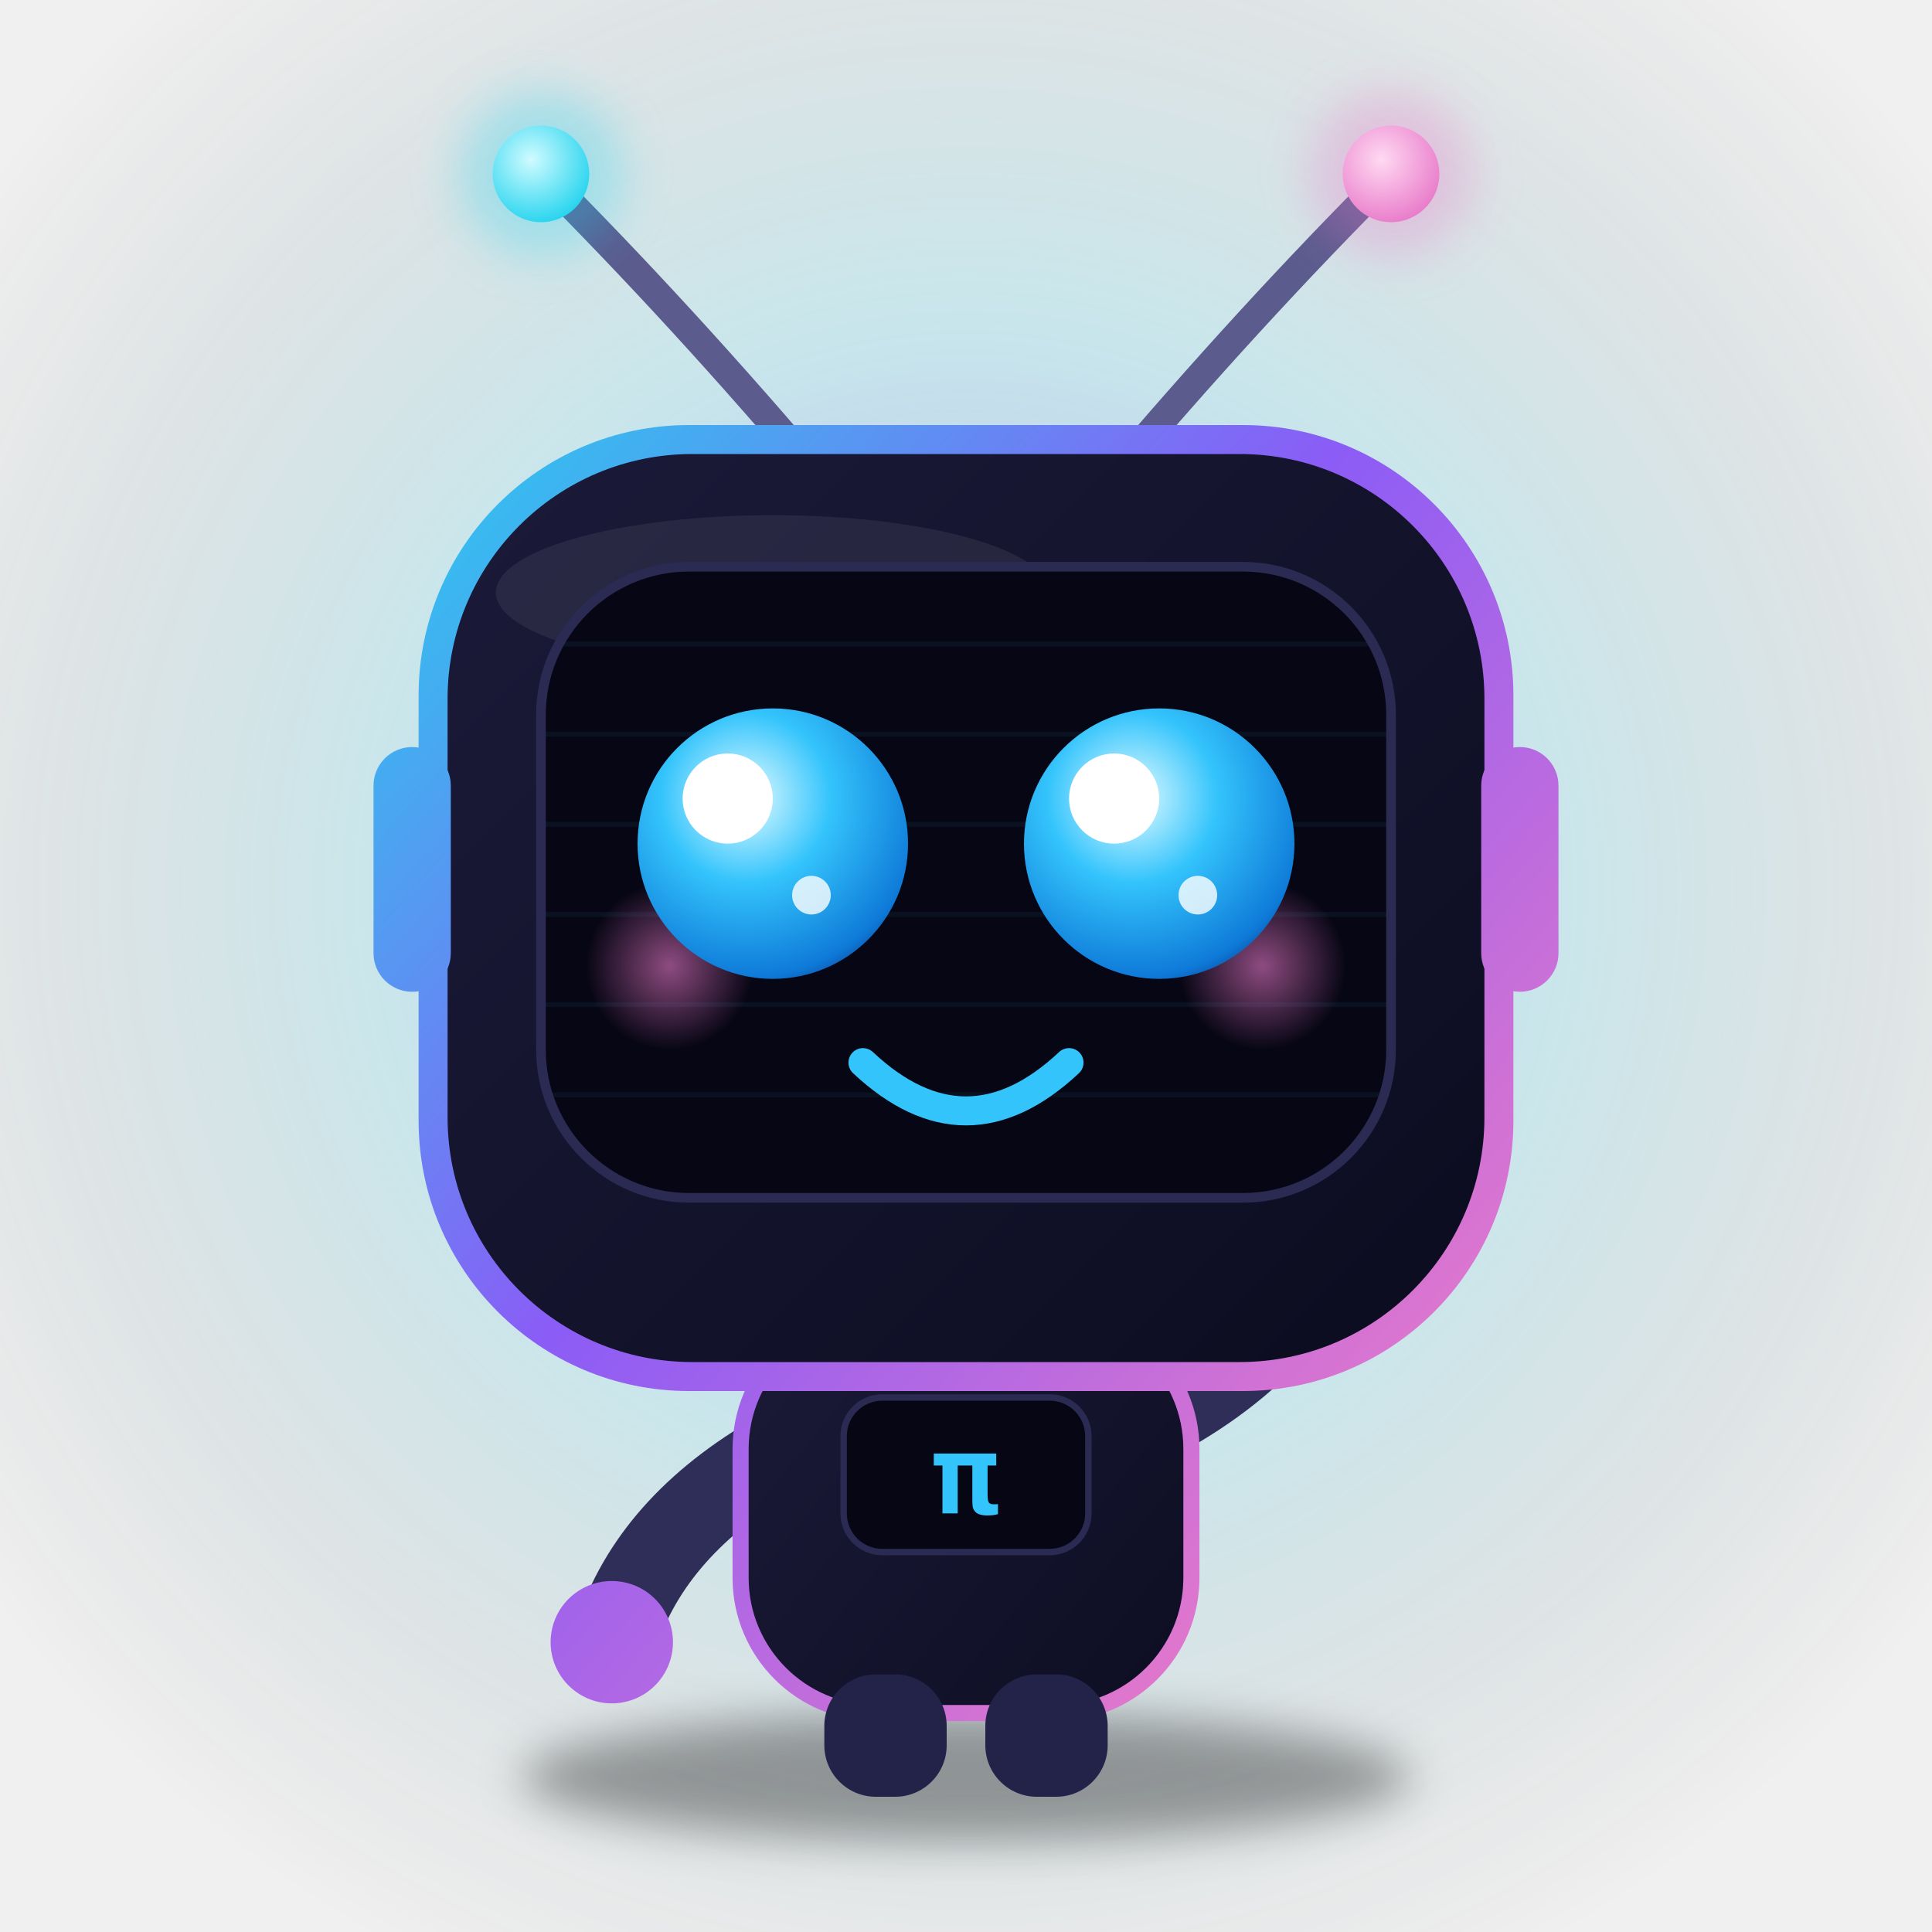
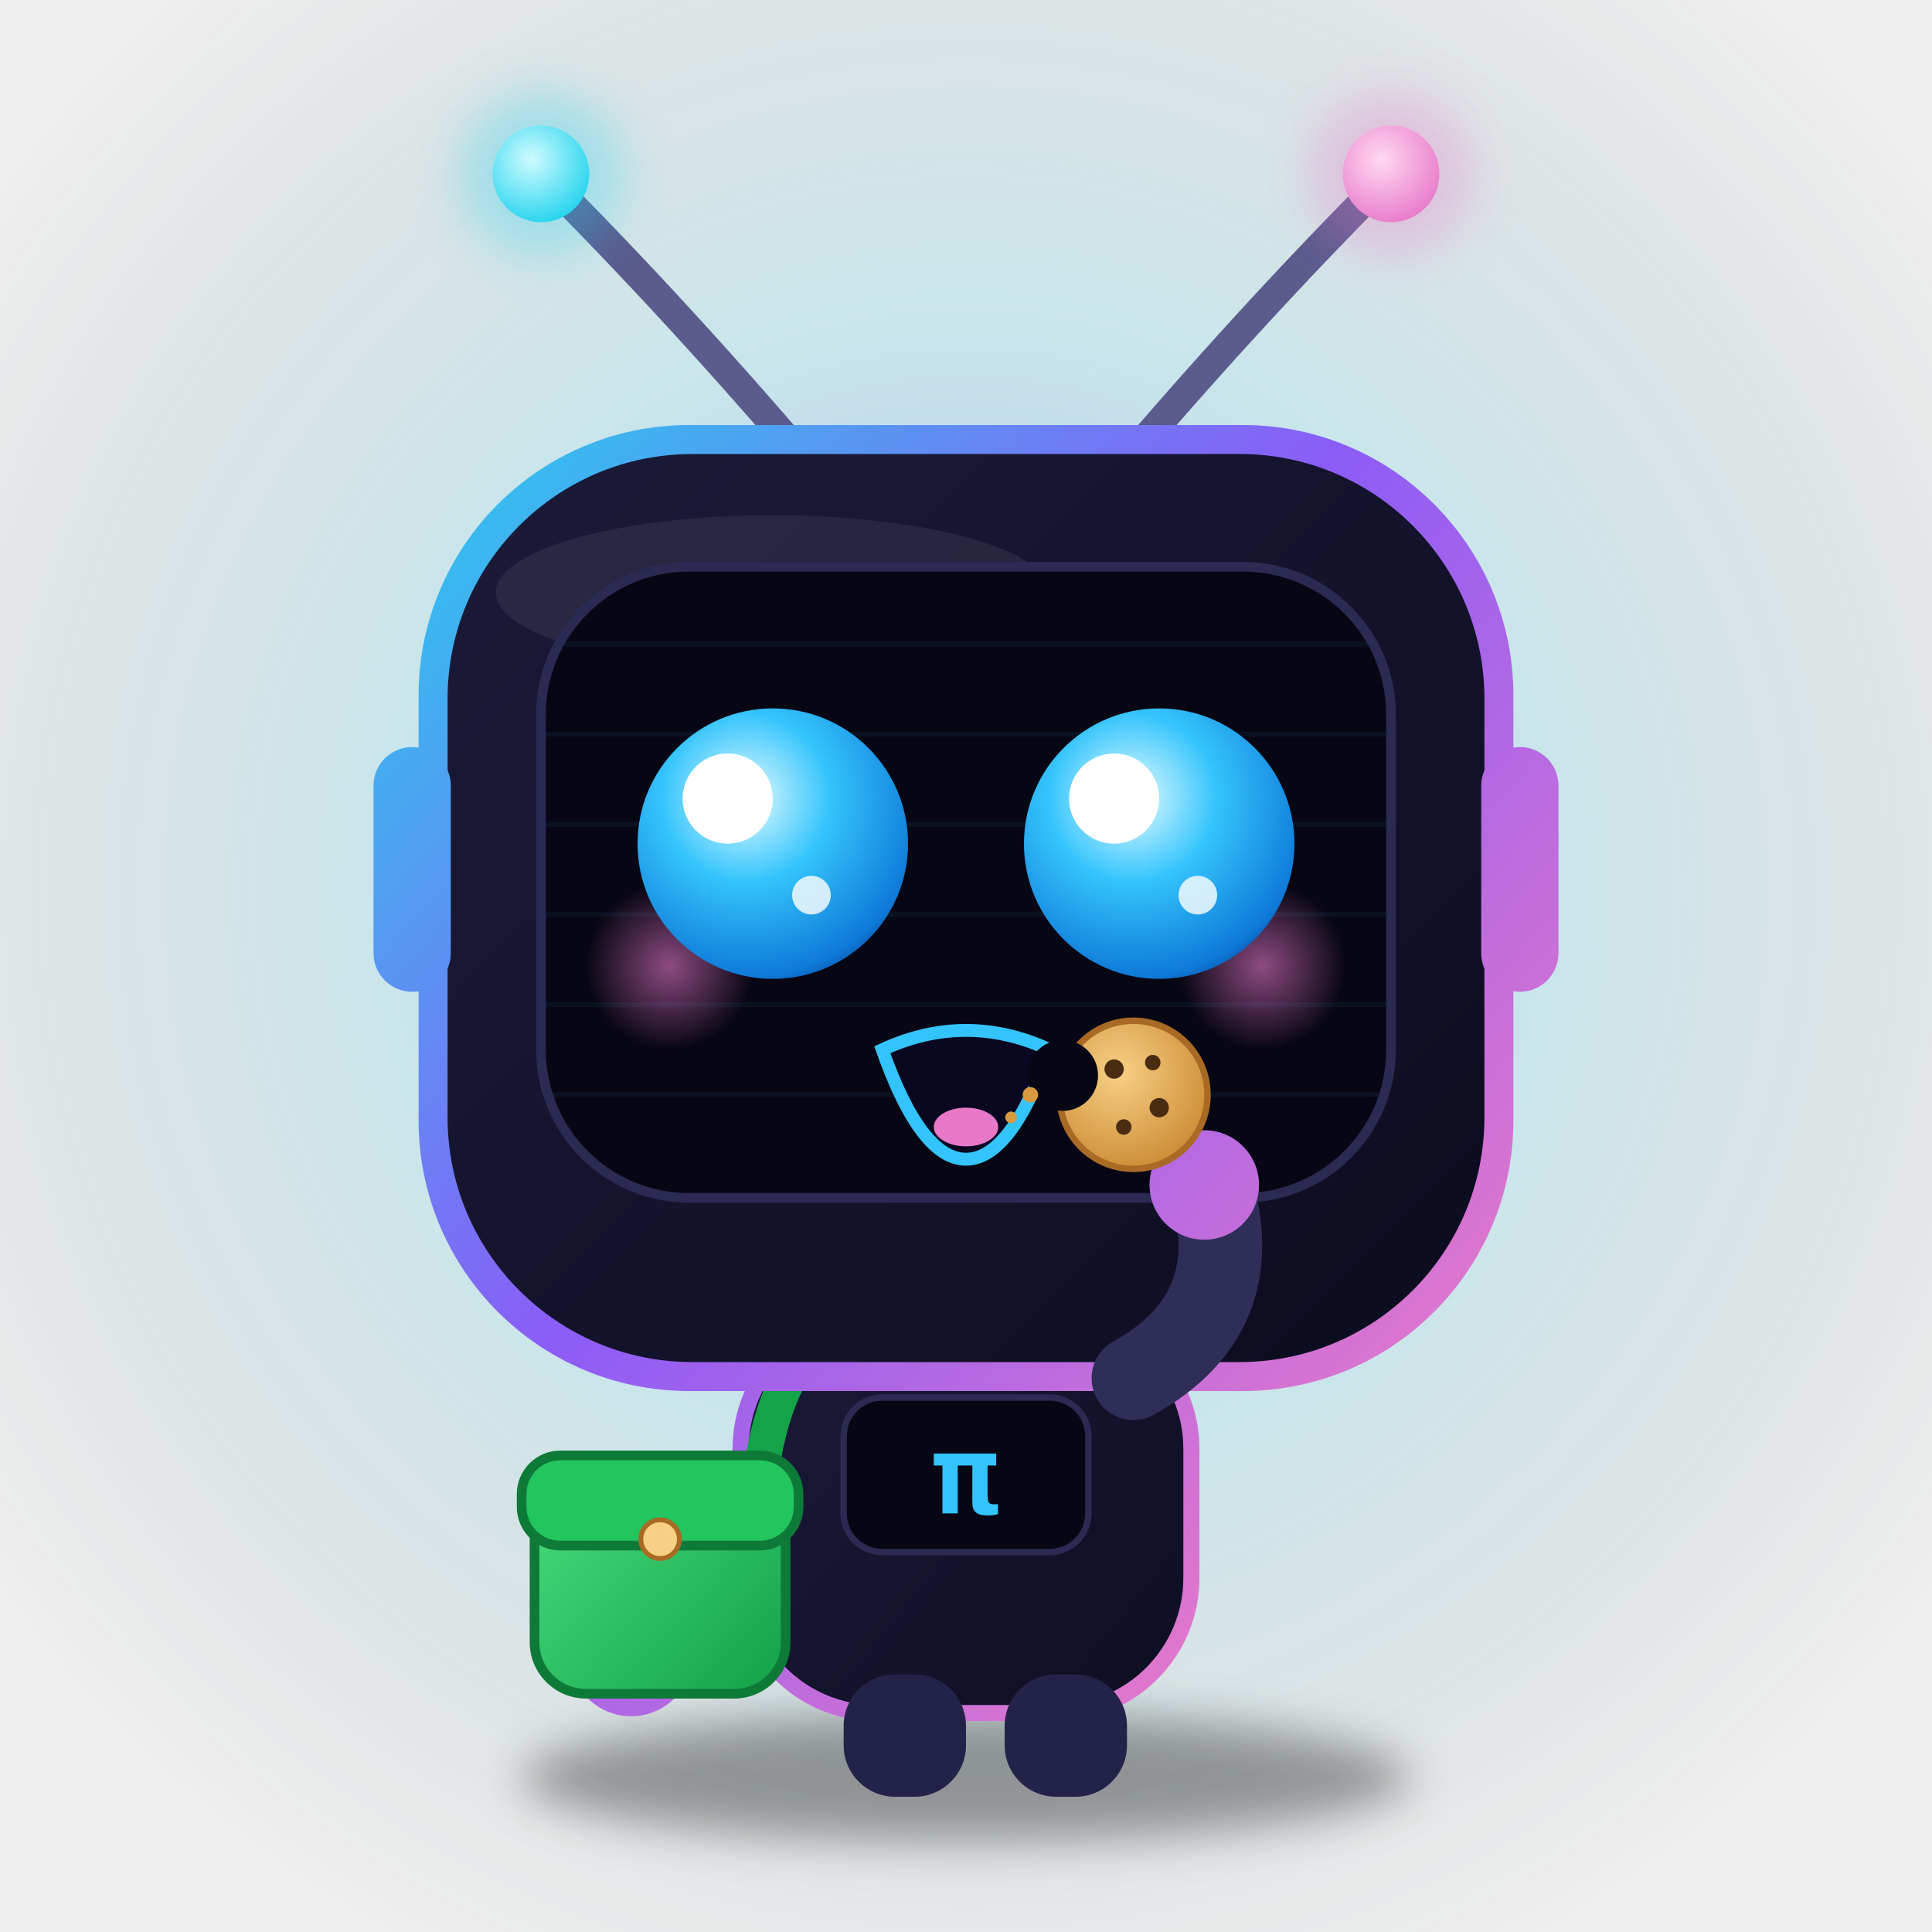
<svg xmlns="http://www.w3.org/2000/svg" width="600" height="600" viewBox="0 0 600 600" role="img" aria-labelledby="t d">
  <defs>
    <radialGradient id="glow" cx="0.5" cy="0.46" r="0.62">
      <stop offset="0" stop-color="#7C3AED" stop-opacity="0.40" />
      <stop offset="0.5" stop-color="#06B6D4" stop-opacity="0.16" />
      <stop offset="1" stop-color="#070612" stop-opacity="0" />
    </radialGradient>
    <linearGradient id="shell" x1="150" y1="120" x2="450" y2="420" gradientUnits="userSpaceOnUse">
      <stop offset="0" stop-color="#1B1B3A" />
      <stop offset="1" stop-color="#0C0C20" />
    </linearGradient>
    <linearGradient id="rim" x1="120" y1="120" x2="470" y2="430" gradientUnits="userSpaceOnUse">
      <stop offset="0" stop-color="#22D3EE" />
      <stop offset="0.5" stop-color="#8B5CF6" />
      <stop offset="1" stop-color="#E879C9" />
    </linearGradient>
    <linearGradient id="body" x1="220" y1="410" x2="380" y2="540" gradientUnits="userSpaceOnUse">
      <stop offset="0" stop-color="#1B1B3A" />
      <stop offset="1" stop-color="#0C0C20" />
    </linearGradient>
    <radialGradient id="eye" cx="0.4" cy="0.33" r="0.78">
      <stop offset="0" stop-color="#E6FCFF" />
      <stop offset="0.4" stop-color="#34C4FC" />
      <stop offset="0.85" stop-color="#0E7AD8" />
      <stop offset="1" stop-color="#0B3A8C" />
    </radialGradient>
    <radialGradient id="cheek" cx="0.5" cy="0.5" r="0.5">
      <stop offset="0" stop-color="#E879C9" stop-opacity="0.6" />
      <stop offset="1" stop-color="#E879C9" stop-opacity="0" />
    </radialGradient>
    <radialGradient id="orbC" cx="0.4" cy="0.35" r="0.7">
      <stop offset="0" stop-color="#CFFBFF" />
      <stop offset="1" stop-color="#22D3EE" />
    </radialGradient>
    <radialGradient id="orbM" cx="0.4" cy="0.35" r="0.7">
      <stop offset="0" stop-color="#FFD9F2" />
      <stop offset="1" stop-color="#E879C9" />
    </radialGradient>
+     <linearGradient id="bag" x1="168" y1="452" x2="242" y2="522" gradientUnits="userSpaceOnUse">
+       <stop offset="0" stop-color="#4ADE80" />
+       <stop offset="1" stop-color="#15A34A" />
+     </linearGradient>
+     <radialGradient id="cookie" cx="0.4" cy="0.35" r="0.75">
+       <stop offset="0" stop-color="#F7D085" />
+       <stop offset="1" stop-color="#C8862F" />
+     </radialGradient>
    <filter id="soft" x="-40%" y="-40%" width="180%" height="180%">
      <feGaussianBlur stdDeviation="7" />
    </filter>
    <clipPath id="screenClip">
      <rect x="168" y="176" width="264" height="196" rx="46" />
    </clipPath>
  </defs>
  <rect width="600" height="600" fill="url(#glow)" />
  <ellipse cx="300" cy="552" rx="138" ry="20" fill="#000000" opacity="0.35" filter="url(#soft)" />
  <g fill="none" stroke="#5B5B8E" stroke-width="9" stroke-linecap="round">
    <path d="M256 150 q-44 -52 -88 -96" />
    <path d="M344 150 q44 -52 88 -96" />
  </g>
  <circle cx="168" cy="54" r="26" fill="#22D3EE" opacity="0.30" filter="url(#soft)" />
  <circle cx="432" cy="54" r="26" fill="#E879C9" opacity="0.30" filter="url(#soft)" />
  <circle cx="168" cy="54" r="15" fill="url(#orbC)" />
  <circle cx="432" cy="54" r="15" fill="url(#orbM)" />
-   <g fill="none" stroke="#2E2E58" stroke-width="26" stroke-linecap="round">
-     <path d="M244 450 q-40 22 -52 56" />
-     <path d="M360 440 q48 -26 62 -74" />
-   </g>
-   <circle cx="190" cy="510" r="19" fill="url(#rim)" />
-   <circle cx="426" cy="362" r="21" fill="url(#rim)" />
-   <circle cx="420" cy="356" r="6" fill="#FFFFFF" opacity="0.6" />
+   <path d="M248 452 q-44 28 -52 62" fill="none" stroke="#2E2E58" stroke-width="26" stroke-linecap="round" />
+   <circle cx="196" cy="514" r="19" fill="url(#rim)" />
  <rect x="230" y="408" width="140" height="124" rx="42" fill="url(#body)" stroke="url(#rim)" stroke-width="5" />
  <rect x="262" y="434" width="76" height="48" rx="12" fill="#070614" stroke="#2A2A52" stroke-width="2" />
  <text x="300" y="470" text-anchor="middle" font-family="ui-monospace,SFMono-Regular,Menlo,monospace" font-size="34" font-weight="700" fill="#34C4FC">π</text>
-   <rect x="256" y="520" width="38" height="38" rx="16" fill="#23234A" />
-   <rect x="306" y="520" width="38" height="38" rx="16" fill="#23234A" />
+   <path d="M236 460 q4 -34 22 -48" fill="none" stroke="#15A34A" stroke-width="11" stroke-linecap="round" />
+   <rect x="166" y="460" width="78" height="66" rx="16" fill="url(#bag)" stroke="#0E7A38" stroke-width="3" />
+   <rect x="162" y="452" width="86" height="28" rx="12" fill="#22C55E" stroke="#0E7A38" stroke-width="3" />
+   <circle cx="205" cy="478" r="6" fill="#F7D085" stroke="#A86A24" stroke-width="1.5" />
+   <rect x="262" y="520" width="38" height="38" rx="16" fill="#23234A" />
+   <rect x="312" y="520" width="38" height="38" rx="16" fill="#23234A" />
  <rect x="130" y="132" width="340" height="300" rx="84" fill="url(#rim)" />
  <rect x="139" y="141" width="322" height="282" rx="76" fill="url(#shell)" />
  <ellipse cx="240" cy="184" rx="86" ry="24" fill="#FFFFFF" opacity="0.07" />
  <rect x="116" y="232" width="24" height="76" rx="12" fill="url(#rim)" />
  <rect x="460" y="232" width="24" height="76" rx="12" fill="url(#rim)" />
  <rect x="168" y="176" width="264" height="196" rx="46" fill="#070614" />
  <g clip-path="url(#screenClip)" stroke="#34C4FC" stroke-width="1.5" opacity="0.06">
    <line x1="168" y1="200" x2="432" y2="200" />
    <line x1="168" y1="228" x2="432" y2="228" />
    <line x1="168" y1="256" x2="432" y2="256" />
    <line x1="168" y1="284" x2="432" y2="284" />
    <line x1="168" y1="312" x2="432" y2="312" />
    <line x1="168" y1="340" x2="432" y2="340" />
  </g>
  <rect x="168" y="176" width="264" height="196" rx="46" fill="none" stroke="#2A2A52" stroke-width="3" />
  <circle cx="208" cy="300" r="26" fill="url(#cheek)" />
  <circle cx="392" cy="300" r="26" fill="url(#cheek)" />
  <circle cx="240" cy="262" r="42" fill="url(#eye)" />
  <circle cx="360" cy="262" r="42" fill="url(#eye)" />
  <circle cx="226" cy="248" r="14" fill="#FFFFFF" />
  <circle cx="346" cy="248" r="14" fill="#FFFFFF" />
  <circle cx="252" cy="278" r="6" fill="#FFFFFF" opacity="0.8" />
  <circle cx="372" cy="278" r="6" fill="#FFFFFF" opacity="0.8" />
-   <path d="M268 330 q32 30 64 0" fill="none" stroke="#34C4FC" stroke-width="9" stroke-linecap="round" />
+   <path d="M274 326 Q300 314 326 326 Q314 360 300 360 Q286 360 274 326 Z" fill="#0A0820" stroke="#34C4FC" stroke-width="4" />
+   <ellipse cx="300" cy="350" rx="10" ry="6" fill="#E879C9" />
+   <path d="M352 428 q36 -20 24 -60" fill="none" stroke="#2E2E58" stroke-width="26" stroke-linecap="round" />
+   <circle cx="374" cy="368" r="17" fill="url(#rim)" />
+   <circle cx="352" cy="340" r="23" fill="url(#cookie)" stroke="#A86A24" stroke-width="2" />
+   <circle cx="346" cy="332" r="3" fill="#4A2C12" />
+   <circle cx="360" cy="344" r="3" fill="#4A2C12" />
+   <circle cx="349" cy="350" r="2.4" fill="#4A2C12" />
+   <circle cx="358" cy="330" r="2.4" fill="#4A2C12" />
+   <circle cx="330" cy="334" r="11" fill="#070614" />
+   <circle cx="320" cy="340" r="2.4" fill="#D89A3E" />
+   <circle cx="314" cy="347" r="1.8" fill="#D89A3E" />
</svg>
